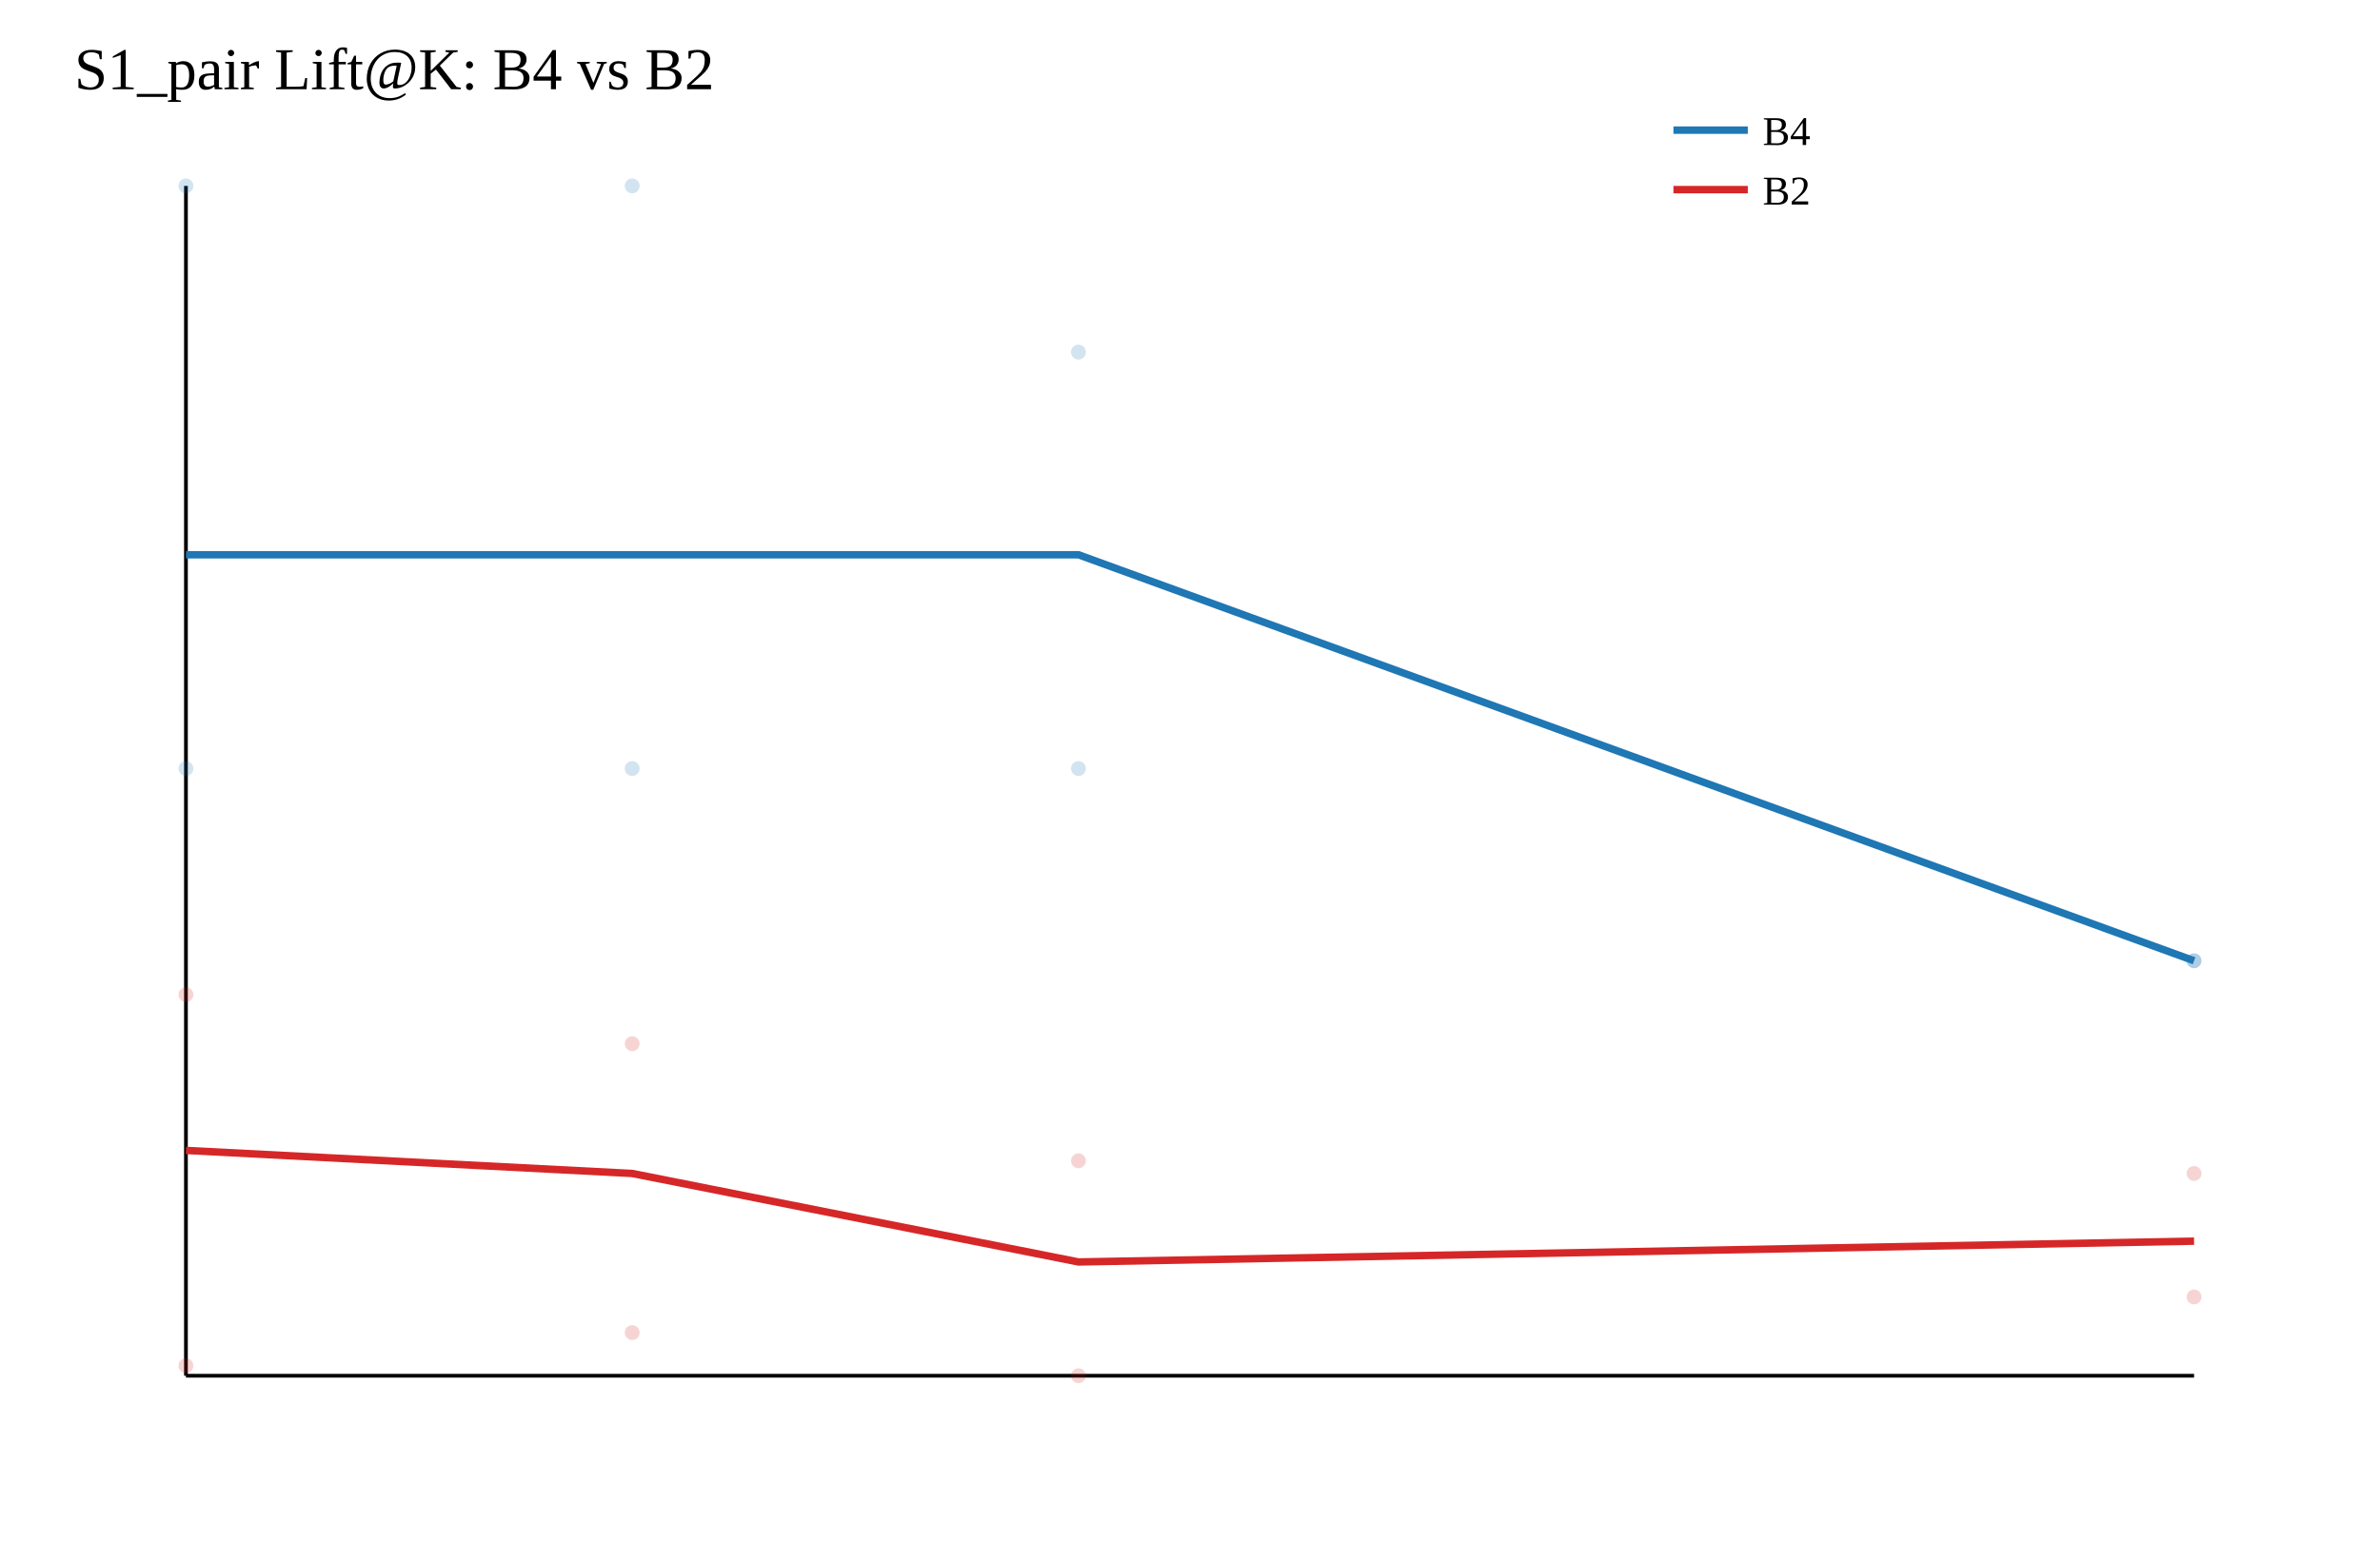
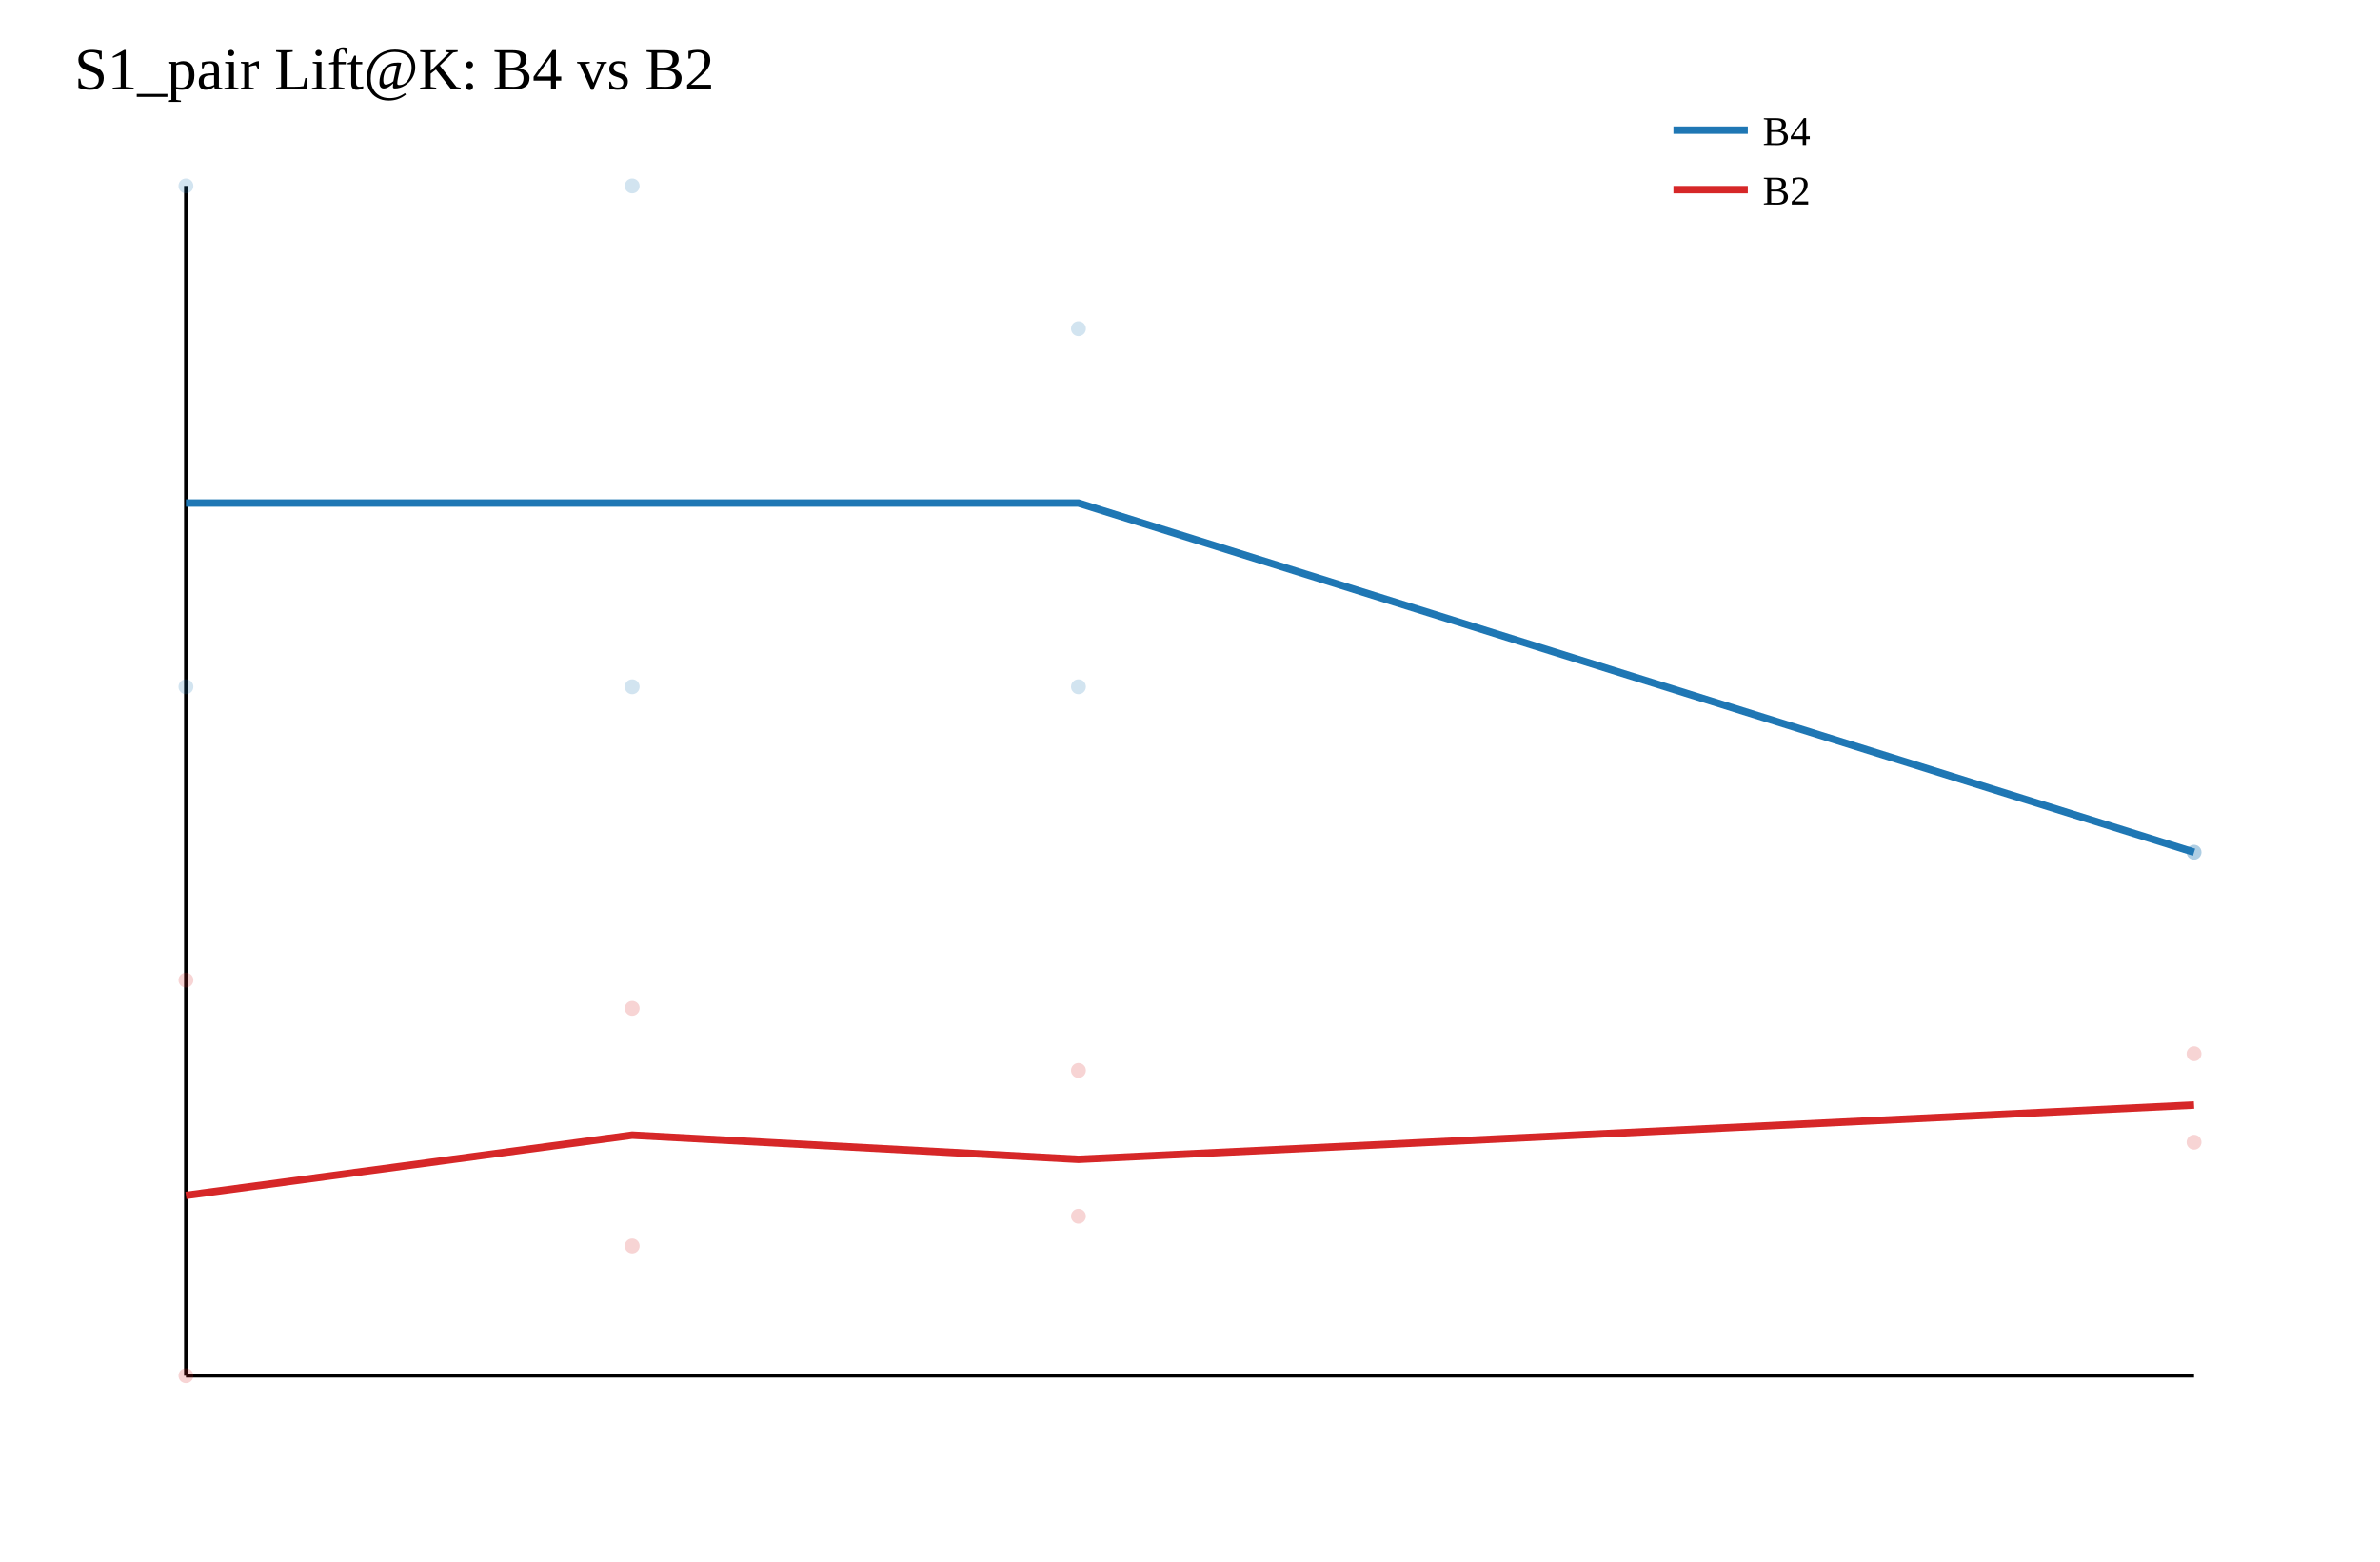
<svg xmlns="http://www.w3.org/2000/svg" width="640" height="420">
  <text x="20" y="24" font-size="16">S1_pair Lift@K: B4 vs B2</text>
  <line x1="50" y1="370" x2="590" y2="370" stroke="black" />
  <line x1="50" y1="370" x2="50" y2="50" stroke="black" />
-   <circle cx="50.0" cy="206.7" r="2" fill="#1f77b4" opacity="0.2" />
-   <circle cx="170.0" cy="206.7" r="2" fill="#1f77b4" opacity="0.2" />
-   <circle cx="290.0" cy="206.7" r="2" fill="#1f77b4" opacity="0.2" />
-   <circle cx="590.0" cy="258.4" r="2" fill="#1f77b4" opacity="0.2" />
+   <circle cx="50.0" cy="184.7" r="2" fill="#1f77b4" opacity="0.2" />
+   <circle cx="170.0" cy="184.7" r="2" fill="#1f77b4" opacity="0.2" />
+   <circle cx="290.0" cy="184.7" r="2" fill="#1f77b4" opacity="0.2" />
+   <circle cx="590.0" cy="229.2" r="2" fill="#1f77b4" opacity="0.2" />
  <circle cx="50.0" cy="50.0" r="2" fill="#1f77b4" opacity="0.2" />
  <circle cx="170.0" cy="50.0" r="2" fill="#1f77b4" opacity="0.2" />
-   <circle cx="290.0" cy="94.7" r="2" fill="#1f77b4" opacity="0.2" />
-   <circle cx="590.0" cy="258.4" r="2" fill="#1f77b4" opacity="0.2" />
-   <circle cx="50.0" cy="367.3" r="2" fill="#d62728" opacity="0.2" />
-   <circle cx="170.0" cy="358.4" r="2" fill="#d62728" opacity="0.2" />
-   <circle cx="290.0" cy="370.0" r="2" fill="#d62728" opacity="0.2" />
-   <circle cx="590.0" cy="348.8" r="2" fill="#d62728" opacity="0.2" />
-   <circle cx="50.0" cy="267.5" r="2" fill="#d62728" opacity="0.2" />
-   <circle cx="170.0" cy="280.7" r="2" fill="#d62728" opacity="0.2" />
-   <circle cx="290.0" cy="312.2" r="2" fill="#d62728" opacity="0.2" />
-   <circle cx="590.0" cy="315.6" r="2" fill="#d62728" opacity="0.2" />
-   <polyline fill="none" stroke="#1f77b4" stroke-width="2" points="50.0,149.2 170.0,149.2 290.0,149.2 590.0,258.4" />
+   <circle cx="290.0" cy="88.4" r="2" fill="#1f77b4" opacity="0.2" />
+   <circle cx="590.0" cy="229.2" r="2" fill="#1f77b4" opacity="0.2" />
+   <circle cx="50.0" cy="370.0" r="2" fill="#d62728" opacity="0.2" />
+   <circle cx="170.0" cy="335.1" r="2" fill="#d62728" opacity="0.2" />
+   <circle cx="290.0" cy="327.1" r="2" fill="#d62728" opacity="0.2" />
+   <circle cx="590.0" cy="307.2" r="2" fill="#d62728" opacity="0.2" />
+   <circle cx="50.0" cy="263.6" r="2" fill="#d62728" opacity="0.2" />
+   <circle cx="170.0" cy="271.2" r="2" fill="#d62728" opacity="0.2" />
+   <circle cx="290.0" cy="287.9" r="2" fill="#d62728" opacity="0.2" />
+   <circle cx="590.0" cy="283.4" r="2" fill="#d62728" opacity="0.2" />
+   <polyline fill="none" stroke="#1f77b4" stroke-width="2" points="50.0,135.3 170.0,135.3 290.0,135.3 590.0,229.2" />
  <line x1="450" y1="35" x2="470" y2="35" stroke="#1f77b4" stroke-width="2" />
  <text x="474" y="39" font-size="11">B4</text>
-   <polyline fill="none" stroke="#d62728" stroke-width="2" points="50.0,309.4 170.0,315.6 290.0,339.4 590.0,333.8" />
+   <polyline fill="none" stroke="#d62728" stroke-width="2" points="50.0,321.5 170.0,305.3 290.0,311.8 590.0,297.2" />
  <line x1="450" y1="51" x2="470" y2="51" stroke="#d62728" stroke-width="2" />
  <text x="474" y="55" font-size="11">B2</text>
</svg>
